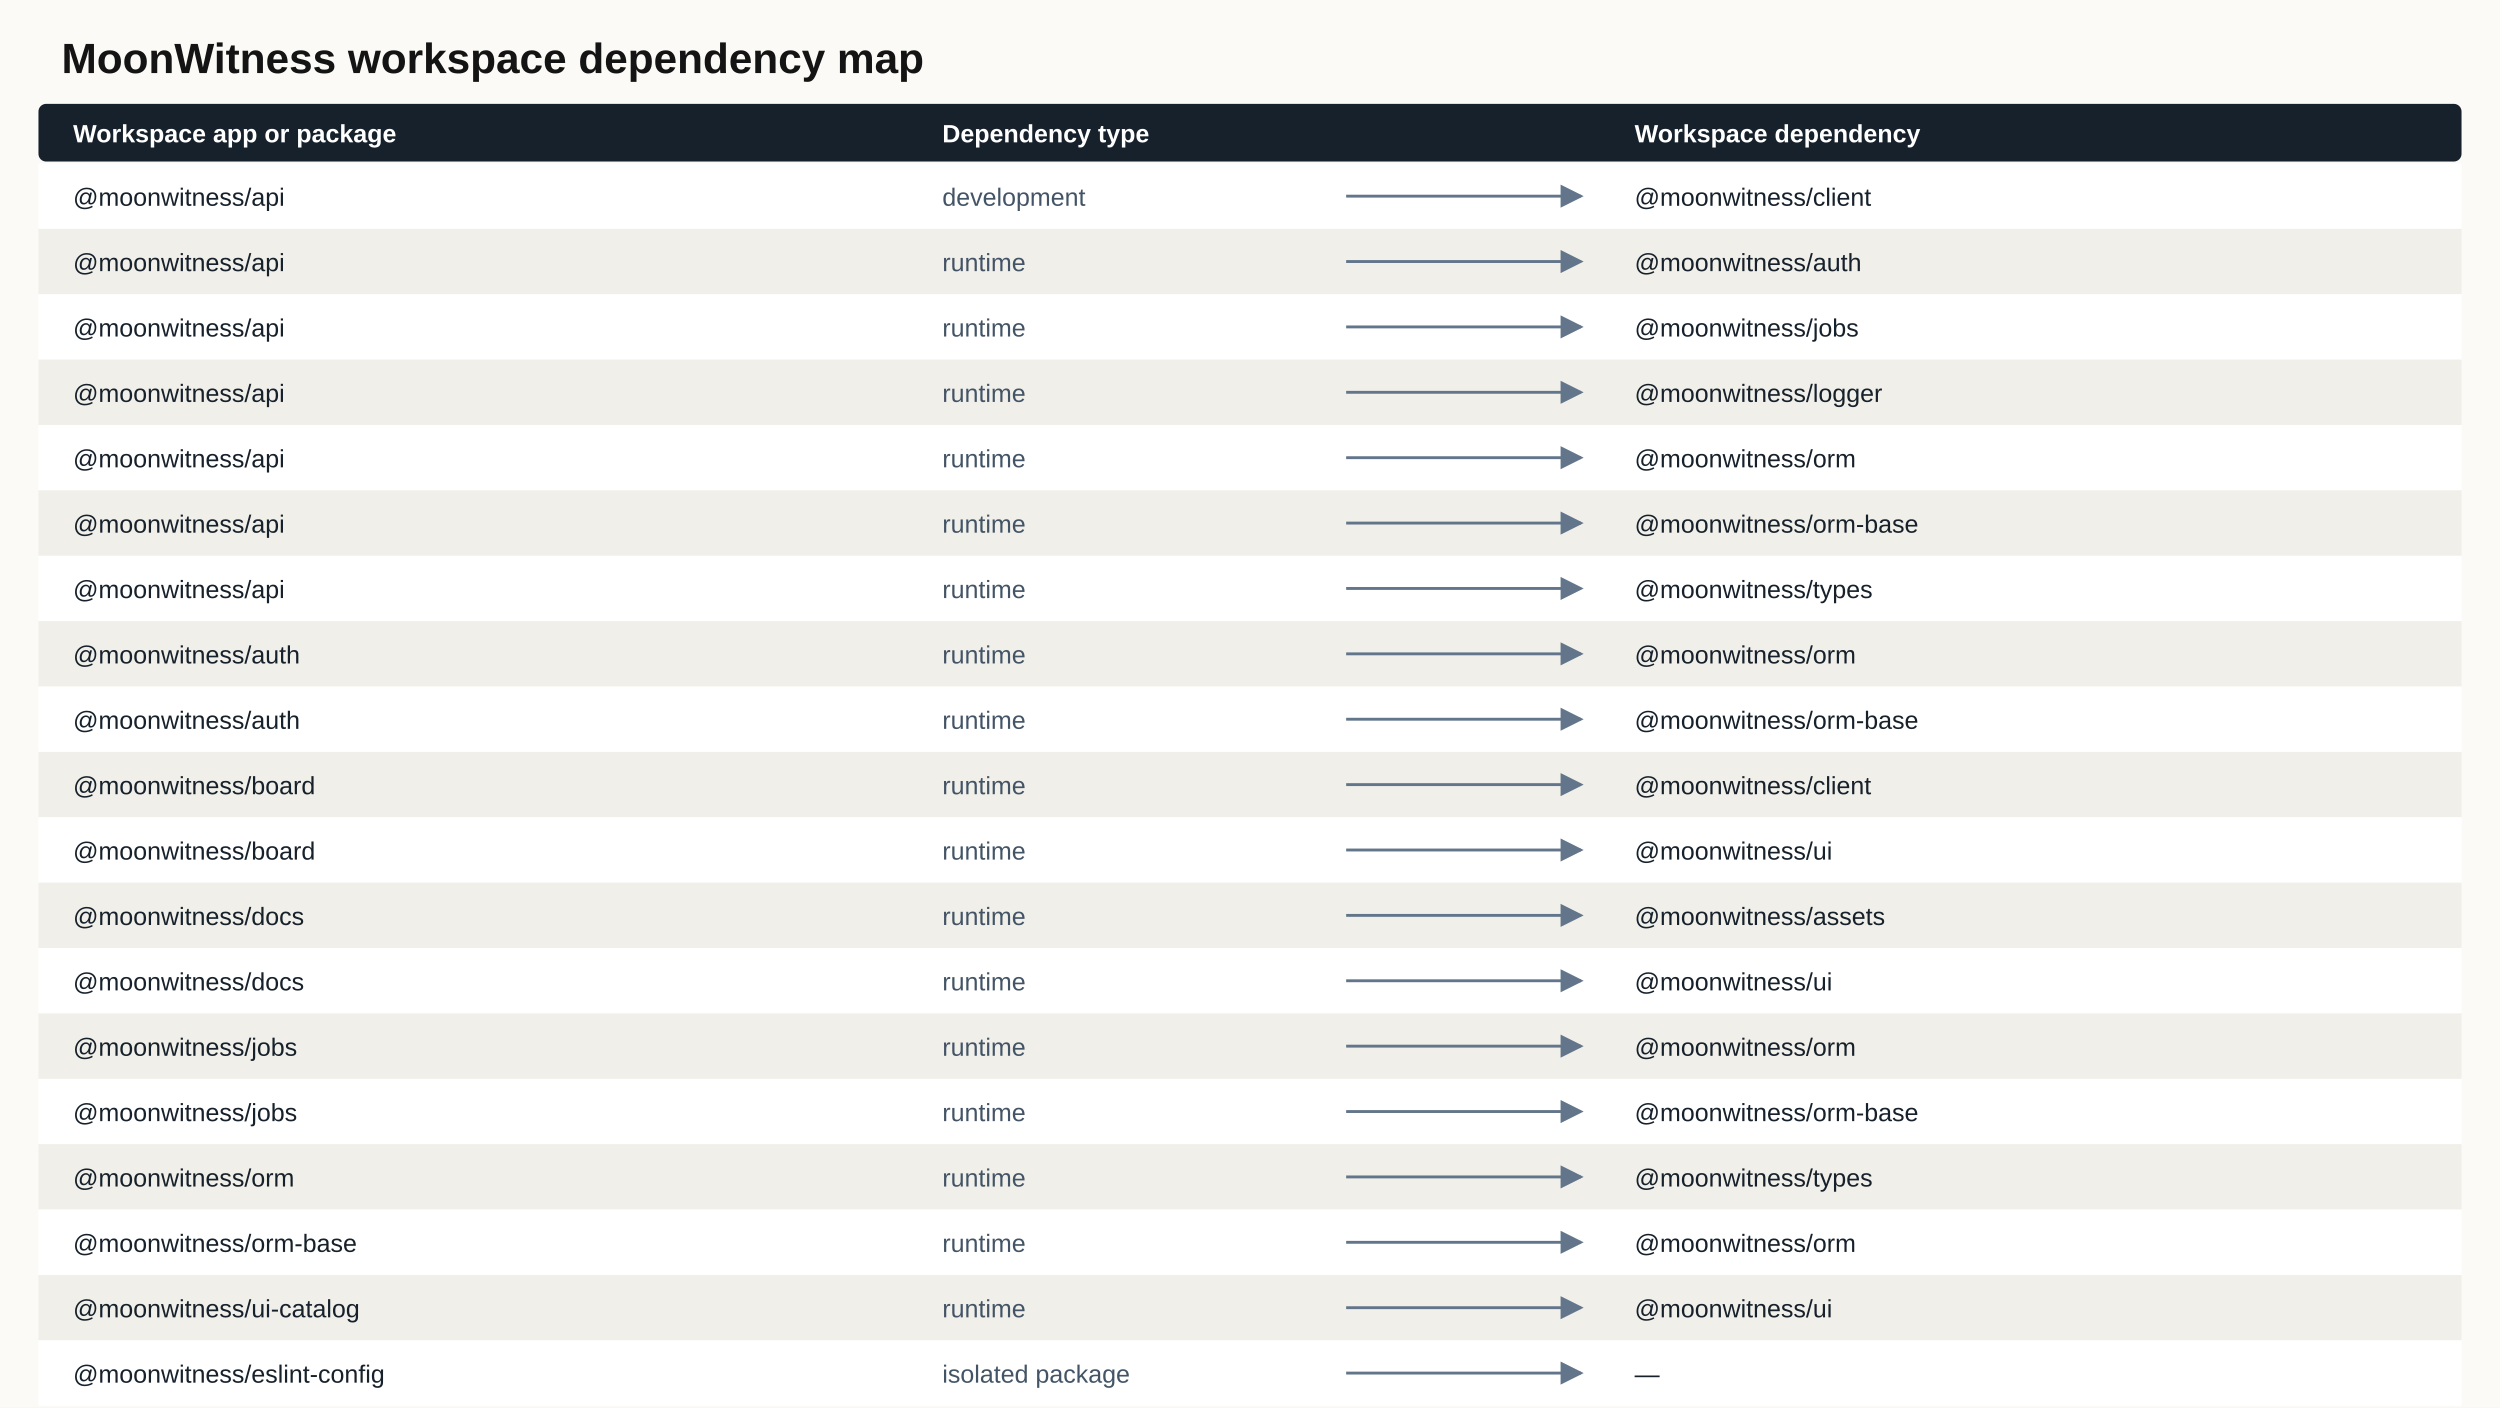
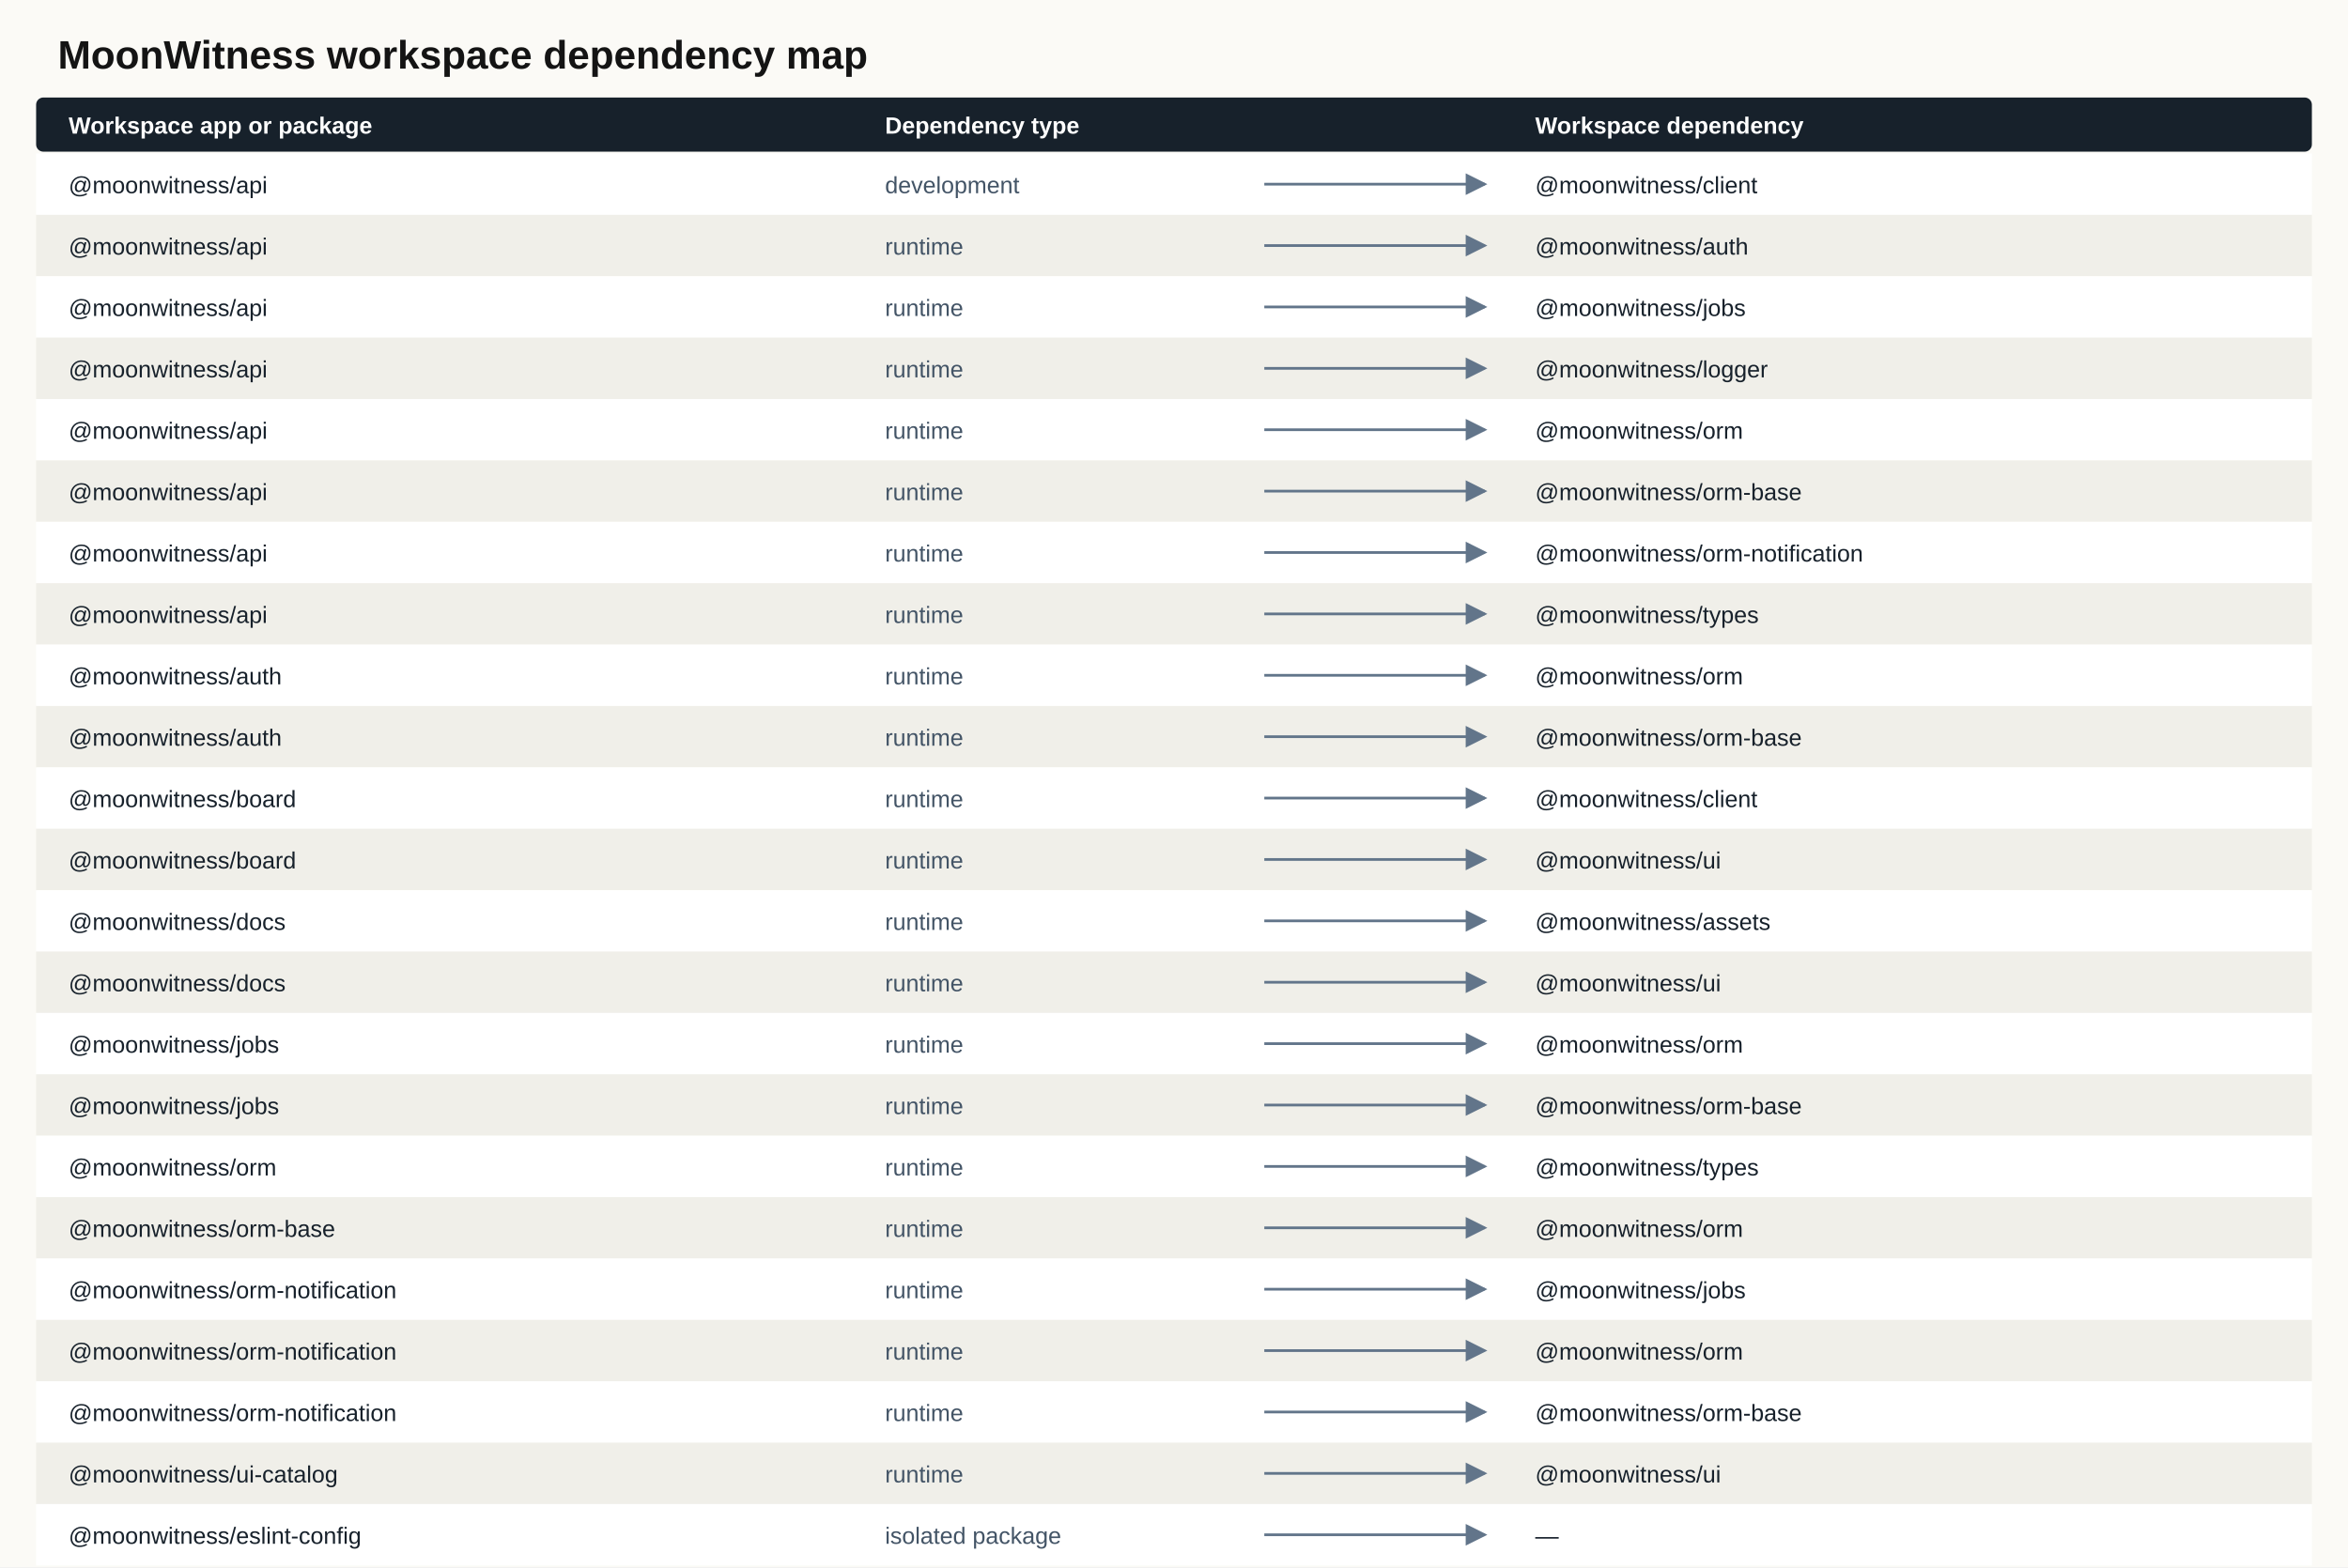
- <svg xmlns="http://www.w3.org/2000/svg" viewBox="0 0 1300 732" role="img" aria-labelledby="diagram-title diagram-description">
+ <svg xmlns="http://www.w3.org/2000/svg" viewBox="0 0 1300 868" role="img" aria-labelledby="diagram-title diagram-description">
  <rect width="100%" height="100%" fill="#fbfaf6" />
  <text x="32" y="38" fill="#141414" font-family="Arial,sans-serif" font-size="22" font-weight="700">MoonWitness workspace dependency map</text>
  <defs>
    <marker id="arrow" markerWidth="8" markerHeight="8" refX="7" refY="4" orient="auto">
      <path d="M 0 0 L 8 4 L 0 8 z" fill="#62758a" />
    </marker>
  </defs>
  <rect x="20" y="54" width="1260" height="30" rx="4" fill="#17212b" />
  <text x="38" y="74" fill="#ffffff" font-family="Arial,sans-serif" font-size="13" font-weight="700">Workspace app or package</text>
  <text x="490" y="74" fill="#ffffff" font-family="Arial,sans-serif" font-size="13" font-weight="700">Dependency type</text>
  <text x="850" y="74" fill="#ffffff" font-family="Arial,sans-serif" font-size="13" font-weight="700">Workspace dependency</text>
  <g>
    <rect x="20" y="85" width="1260" height="34" fill="#ffffff" />
    <text x="38" y="107" fill="#17212b" font-family="Arial,sans-serif" font-size="13">@moonwitness/api</text>
    <text x="490" y="107" fill="#435466" font-family="Arial,sans-serif" font-size="13">development</text>
    <path d="M 700 102 H 822" fill="none" stroke="#62758a" stroke-width="1.5" marker-end="url(#arrow)" />
    <text x="850" y="107" fill="#17212b" font-family="Arial,sans-serif" font-size="13">@moonwitness/client</text>
  </g>
  <g>
    <rect x="20" y="119" width="1260" height="34" fill="#f0efe9" />
    <text x="38" y="141" fill="#17212b" font-family="Arial,sans-serif" font-size="13">@moonwitness/api</text>
    <text x="490" y="141" fill="#435466" font-family="Arial,sans-serif" font-size="13">runtime</text>
    <path d="M 700 136 H 822" fill="none" stroke="#62758a" stroke-width="1.5" marker-end="url(#arrow)" />
    <text x="850" y="141" fill="#17212b" font-family="Arial,sans-serif" font-size="13">@moonwitness/auth</text>
  </g>
  <g>
    <rect x="20" y="153" width="1260" height="34" fill="#ffffff" />
    <text x="38" y="175" fill="#17212b" font-family="Arial,sans-serif" font-size="13">@moonwitness/api</text>
    <text x="490" y="175" fill="#435466" font-family="Arial,sans-serif" font-size="13">runtime</text>
    <path d="M 700 170 H 822" fill="none" stroke="#62758a" stroke-width="1.5" marker-end="url(#arrow)" />
    <text x="850" y="175" fill="#17212b" font-family="Arial,sans-serif" font-size="13">@moonwitness/jobs</text>
  </g>
  <g>
    <rect x="20" y="187" width="1260" height="34" fill="#f0efe9" />
    <text x="38" y="209" fill="#17212b" font-family="Arial,sans-serif" font-size="13">@moonwitness/api</text>
    <text x="490" y="209" fill="#435466" font-family="Arial,sans-serif" font-size="13">runtime</text>
    <path d="M 700 204 H 822" fill="none" stroke="#62758a" stroke-width="1.5" marker-end="url(#arrow)" />
    <text x="850" y="209" fill="#17212b" font-family="Arial,sans-serif" font-size="13">@moonwitness/logger</text>
  </g>
  <g>
    <rect x="20" y="221" width="1260" height="34" fill="#ffffff" />
    <text x="38" y="243" fill="#17212b" font-family="Arial,sans-serif" font-size="13">@moonwitness/api</text>
    <text x="490" y="243" fill="#435466" font-family="Arial,sans-serif" font-size="13">runtime</text>
    <path d="M 700 238 H 822" fill="none" stroke="#62758a" stroke-width="1.5" marker-end="url(#arrow)" />
    <text x="850" y="243" fill="#17212b" font-family="Arial,sans-serif" font-size="13">@moonwitness/orm</text>
  </g>
  <g>
    <rect x="20" y="255" width="1260" height="34" fill="#f0efe9" />
    <text x="38" y="277" fill="#17212b" font-family="Arial,sans-serif" font-size="13">@moonwitness/api</text>
    <text x="490" y="277" fill="#435466" font-family="Arial,sans-serif" font-size="13">runtime</text>
    <path d="M 700 272 H 822" fill="none" stroke="#62758a" stroke-width="1.5" marker-end="url(#arrow)" />
    <text x="850" y="277" fill="#17212b" font-family="Arial,sans-serif" font-size="13">@moonwitness/orm-base</text>
  </g>
  <g>
    <rect x="20" y="289" width="1260" height="34" fill="#ffffff" />
    <text x="38" y="311" fill="#17212b" font-family="Arial,sans-serif" font-size="13">@moonwitness/api</text>
    <text x="490" y="311" fill="#435466" font-family="Arial,sans-serif" font-size="13">runtime</text>
    <path d="M 700 306 H 822" fill="none" stroke="#62758a" stroke-width="1.5" marker-end="url(#arrow)" />
-     <text x="850" y="311" fill="#17212b" font-family="Arial,sans-serif" font-size="13">@moonwitness/types</text>
+     <text x="850" y="311" fill="#17212b" font-family="Arial,sans-serif" font-size="13">@moonwitness/orm-notification</text>
  </g>
  <g>
    <rect x="20" y="323" width="1260" height="34" fill="#f0efe9" />
-     <text x="38" y="345" fill="#17212b" font-family="Arial,sans-serif" font-size="13">@moonwitness/auth</text>
+     <text x="38" y="345" fill="#17212b" font-family="Arial,sans-serif" font-size="13">@moonwitness/api</text>
    <text x="490" y="345" fill="#435466" font-family="Arial,sans-serif" font-size="13">runtime</text>
    <path d="M 700 340 H 822" fill="none" stroke="#62758a" stroke-width="1.5" marker-end="url(#arrow)" />
-     <text x="850" y="345" fill="#17212b" font-family="Arial,sans-serif" font-size="13">@moonwitness/orm</text>
+     <text x="850" y="345" fill="#17212b" font-family="Arial,sans-serif" font-size="13">@moonwitness/types</text>
  </g>
  <g>
    <rect x="20" y="357" width="1260" height="34" fill="#ffffff" />
    <text x="38" y="379" fill="#17212b" font-family="Arial,sans-serif" font-size="13">@moonwitness/auth</text>
    <text x="490" y="379" fill="#435466" font-family="Arial,sans-serif" font-size="13">runtime</text>
    <path d="M 700 374 H 822" fill="none" stroke="#62758a" stroke-width="1.5" marker-end="url(#arrow)" />
-     <text x="850" y="379" fill="#17212b" font-family="Arial,sans-serif" font-size="13">@moonwitness/orm-base</text>
+     <text x="850" y="379" fill="#17212b" font-family="Arial,sans-serif" font-size="13">@moonwitness/orm</text>
  </g>
  <g>
    <rect x="20" y="391" width="1260" height="34" fill="#f0efe9" />
-     <text x="38" y="413" fill="#17212b" font-family="Arial,sans-serif" font-size="13">@moonwitness/board</text>
+     <text x="38" y="413" fill="#17212b" font-family="Arial,sans-serif" font-size="13">@moonwitness/auth</text>
    <text x="490" y="413" fill="#435466" font-family="Arial,sans-serif" font-size="13">runtime</text>
    <path d="M 700 408 H 822" fill="none" stroke="#62758a" stroke-width="1.5" marker-end="url(#arrow)" />
-     <text x="850" y="413" fill="#17212b" font-family="Arial,sans-serif" font-size="13">@moonwitness/client</text>
+     <text x="850" y="413" fill="#17212b" font-family="Arial,sans-serif" font-size="13">@moonwitness/orm-base</text>
  </g>
  <g>
    <rect x="20" y="425" width="1260" height="34" fill="#ffffff" />
    <text x="38" y="447" fill="#17212b" font-family="Arial,sans-serif" font-size="13">@moonwitness/board</text>
    <text x="490" y="447" fill="#435466" font-family="Arial,sans-serif" font-size="13">runtime</text>
    <path d="M 700 442 H 822" fill="none" stroke="#62758a" stroke-width="1.5" marker-end="url(#arrow)" />
-     <text x="850" y="447" fill="#17212b" font-family="Arial,sans-serif" font-size="13">@moonwitness/ui</text>
+     <text x="850" y="447" fill="#17212b" font-family="Arial,sans-serif" font-size="13">@moonwitness/client</text>
  </g>
  <g>
    <rect x="20" y="459" width="1260" height="34" fill="#f0efe9" />
-     <text x="38" y="481" fill="#17212b" font-family="Arial,sans-serif" font-size="13">@moonwitness/docs</text>
+     <text x="38" y="481" fill="#17212b" font-family="Arial,sans-serif" font-size="13">@moonwitness/board</text>
    <text x="490" y="481" fill="#435466" font-family="Arial,sans-serif" font-size="13">runtime</text>
    <path d="M 700 476 H 822" fill="none" stroke="#62758a" stroke-width="1.5" marker-end="url(#arrow)" />
-     <text x="850" y="481" fill="#17212b" font-family="Arial,sans-serif" font-size="13">@moonwitness/assets</text>
+     <text x="850" y="481" fill="#17212b" font-family="Arial,sans-serif" font-size="13">@moonwitness/ui</text>
  </g>
  <g>
    <rect x="20" y="493" width="1260" height="34" fill="#ffffff" />
    <text x="38" y="515" fill="#17212b" font-family="Arial,sans-serif" font-size="13">@moonwitness/docs</text>
    <text x="490" y="515" fill="#435466" font-family="Arial,sans-serif" font-size="13">runtime</text>
    <path d="M 700 510 H 822" fill="none" stroke="#62758a" stroke-width="1.5" marker-end="url(#arrow)" />
-     <text x="850" y="515" fill="#17212b" font-family="Arial,sans-serif" font-size="13">@moonwitness/ui</text>
+     <text x="850" y="515" fill="#17212b" font-family="Arial,sans-serif" font-size="13">@moonwitness/assets</text>
  </g>
  <g>
    <rect x="20" y="527" width="1260" height="34" fill="#f0efe9" />
-     <text x="38" y="549" fill="#17212b" font-family="Arial,sans-serif" font-size="13">@moonwitness/jobs</text>
+     <text x="38" y="549" fill="#17212b" font-family="Arial,sans-serif" font-size="13">@moonwitness/docs</text>
    <text x="490" y="549" fill="#435466" font-family="Arial,sans-serif" font-size="13">runtime</text>
    <path d="M 700 544 H 822" fill="none" stroke="#62758a" stroke-width="1.5" marker-end="url(#arrow)" />
-     <text x="850" y="549" fill="#17212b" font-family="Arial,sans-serif" font-size="13">@moonwitness/orm</text>
+     <text x="850" y="549" fill="#17212b" font-family="Arial,sans-serif" font-size="13">@moonwitness/ui</text>
  </g>
  <g>
    <rect x="20" y="561" width="1260" height="34" fill="#ffffff" />
    <text x="38" y="583" fill="#17212b" font-family="Arial,sans-serif" font-size="13">@moonwitness/jobs</text>
    <text x="490" y="583" fill="#435466" font-family="Arial,sans-serif" font-size="13">runtime</text>
    <path d="M 700 578 H 822" fill="none" stroke="#62758a" stroke-width="1.5" marker-end="url(#arrow)" />
-     <text x="850" y="583" fill="#17212b" font-family="Arial,sans-serif" font-size="13">@moonwitness/orm-base</text>
+     <text x="850" y="583" fill="#17212b" font-family="Arial,sans-serif" font-size="13">@moonwitness/orm</text>
  </g>
  <g>
    <rect x="20" y="595" width="1260" height="34" fill="#f0efe9" />
-     <text x="38" y="617" fill="#17212b" font-family="Arial,sans-serif" font-size="13">@moonwitness/orm</text>
+     <text x="38" y="617" fill="#17212b" font-family="Arial,sans-serif" font-size="13">@moonwitness/jobs</text>
    <text x="490" y="617" fill="#435466" font-family="Arial,sans-serif" font-size="13">runtime</text>
    <path d="M 700 612 H 822" fill="none" stroke="#62758a" stroke-width="1.5" marker-end="url(#arrow)" />
-     <text x="850" y="617" fill="#17212b" font-family="Arial,sans-serif" font-size="13">@moonwitness/types</text>
+     <text x="850" y="617" fill="#17212b" font-family="Arial,sans-serif" font-size="13">@moonwitness/orm-base</text>
  </g>
  <g>
    <rect x="20" y="629" width="1260" height="34" fill="#ffffff" />
-     <text x="38" y="651" fill="#17212b" font-family="Arial,sans-serif" font-size="13">@moonwitness/orm-base</text>
+     <text x="38" y="651" fill="#17212b" font-family="Arial,sans-serif" font-size="13">@moonwitness/orm</text>
    <text x="490" y="651" fill="#435466" font-family="Arial,sans-serif" font-size="13">runtime</text>
    <path d="M 700 646 H 822" fill="none" stroke="#62758a" stroke-width="1.5" marker-end="url(#arrow)" />
-     <text x="850" y="651" fill="#17212b" font-family="Arial,sans-serif" font-size="13">@moonwitness/orm</text>
+     <text x="850" y="651" fill="#17212b" font-family="Arial,sans-serif" font-size="13">@moonwitness/types</text>
  </g>
  <g>
    <rect x="20" y="663" width="1260" height="34" fill="#f0efe9" />
-     <text x="38" y="685" fill="#17212b" font-family="Arial,sans-serif" font-size="13">@moonwitness/ui-catalog</text>
+     <text x="38" y="685" fill="#17212b" font-family="Arial,sans-serif" font-size="13">@moonwitness/orm-base</text>
    <text x="490" y="685" fill="#435466" font-family="Arial,sans-serif" font-size="13">runtime</text>
    <path d="M 700 680 H 822" fill="none" stroke="#62758a" stroke-width="1.5" marker-end="url(#arrow)" />
-     <text x="850" y="685" fill="#17212b" font-family="Arial,sans-serif" font-size="13">@moonwitness/ui</text>
+     <text x="850" y="685" fill="#17212b" font-family="Arial,sans-serif" font-size="13">@moonwitness/orm</text>
  </g>
  <g>
    <rect x="20" y="697" width="1260" height="34" fill="#ffffff" />
-     <text x="38" y="719" fill="#17212b" font-family="Arial,sans-serif" font-size="13">@moonwitness/eslint-config</text>
-     <text x="490" y="719" fill="#435466" font-family="Arial,sans-serif" font-size="13">isolated package</text>
+     <text x="38" y="719" fill="#17212b" font-family="Arial,sans-serif" font-size="13">@moonwitness/orm-notification</text>
+     <text x="490" y="719" fill="#435466" font-family="Arial,sans-serif" font-size="13">runtime</text>
    <path d="M 700 714 H 822" fill="none" stroke="#62758a" stroke-width="1.5" marker-end="url(#arrow)" />
-     <text x="850" y="719" fill="#17212b" font-family="Arial,sans-serif" font-size="13">—</text>
+     <text x="850" y="719" fill="#17212b" font-family="Arial,sans-serif" font-size="13">@moonwitness/jobs</text>
+   </g>
+   <g>
+     <rect x="20" y="731" width="1260" height="34" fill="#f0efe9" />
+     <text x="38" y="753" fill="#17212b" font-family="Arial,sans-serif" font-size="13">@moonwitness/orm-notification</text>
+     <text x="490" y="753" fill="#435466" font-family="Arial,sans-serif" font-size="13">runtime</text>
+     <path d="M 700 748 H 822" fill="none" stroke="#62758a" stroke-width="1.5" marker-end="url(#arrow)" />
+     <text x="850" y="753" fill="#17212b" font-family="Arial,sans-serif" font-size="13">@moonwitness/orm</text>
+   </g>
+   <g>
+     <rect x="20" y="765" width="1260" height="34" fill="#ffffff" />
+     <text x="38" y="787" fill="#17212b" font-family="Arial,sans-serif" font-size="13">@moonwitness/orm-notification</text>
+     <text x="490" y="787" fill="#435466" font-family="Arial,sans-serif" font-size="13">runtime</text>
+     <path d="M 700 782 H 822" fill="none" stroke="#62758a" stroke-width="1.5" marker-end="url(#arrow)" />
+     <text x="850" y="787" fill="#17212b" font-family="Arial,sans-serif" font-size="13">@moonwitness/orm-base</text>
+   </g>
+   <g>
+     <rect x="20" y="799" width="1260" height="34" fill="#f0efe9" />
+     <text x="38" y="821" fill="#17212b" font-family="Arial,sans-serif" font-size="13">@moonwitness/ui-catalog</text>
+     <text x="490" y="821" fill="#435466" font-family="Arial,sans-serif" font-size="13">runtime</text>
+     <path d="M 700 816 H 822" fill="none" stroke="#62758a" stroke-width="1.5" marker-end="url(#arrow)" />
+     <text x="850" y="821" fill="#17212b" font-family="Arial,sans-serif" font-size="13">@moonwitness/ui</text>
+   </g>
+   <g>
+     <rect x="20" y="833" width="1260" height="34" fill="#ffffff" />
+     <text x="38" y="855" fill="#17212b" font-family="Arial,sans-serif" font-size="13">@moonwitness/eslint-config</text>
+     <text x="490" y="855" fill="#435466" font-family="Arial,sans-serif" font-size="13">isolated package</text>
+     <path d="M 700 850 H 822" fill="none" stroke="#62758a" stroke-width="1.5" marker-end="url(#arrow)" />
+     <text x="850" y="855" fill="#17212b" font-family="Arial,sans-serif" font-size="13">—</text>
  </g>
</svg>
